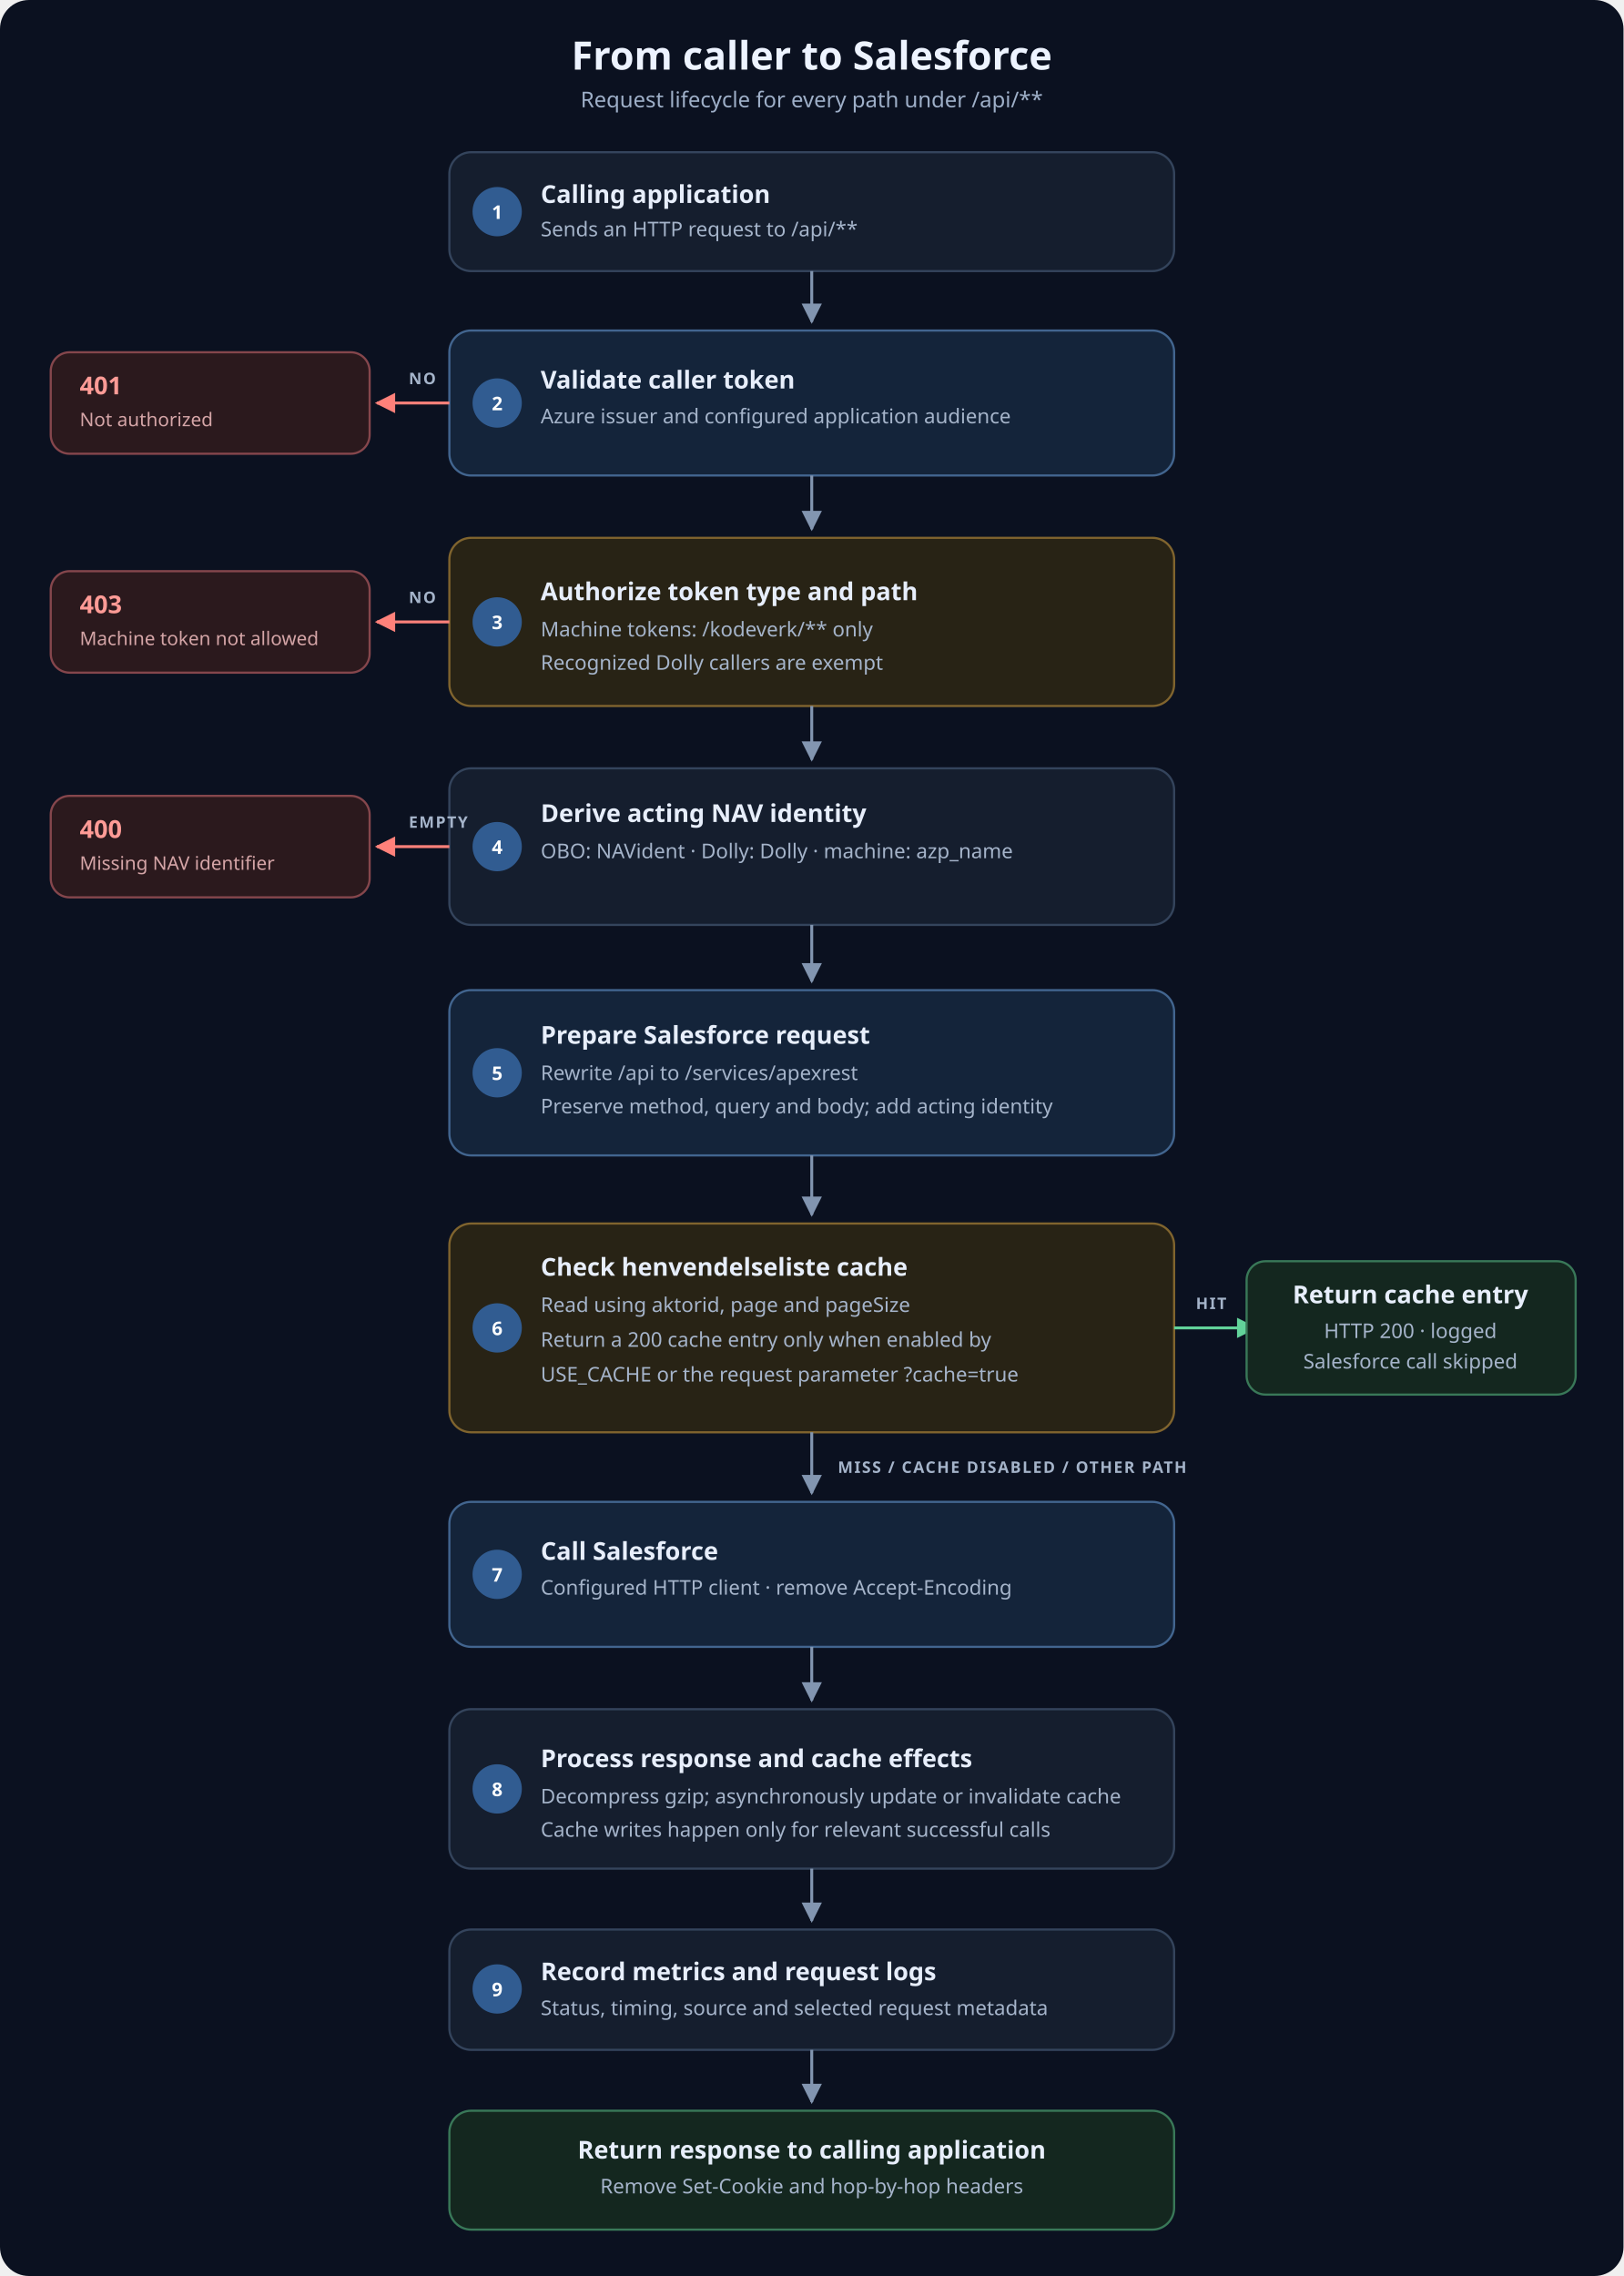
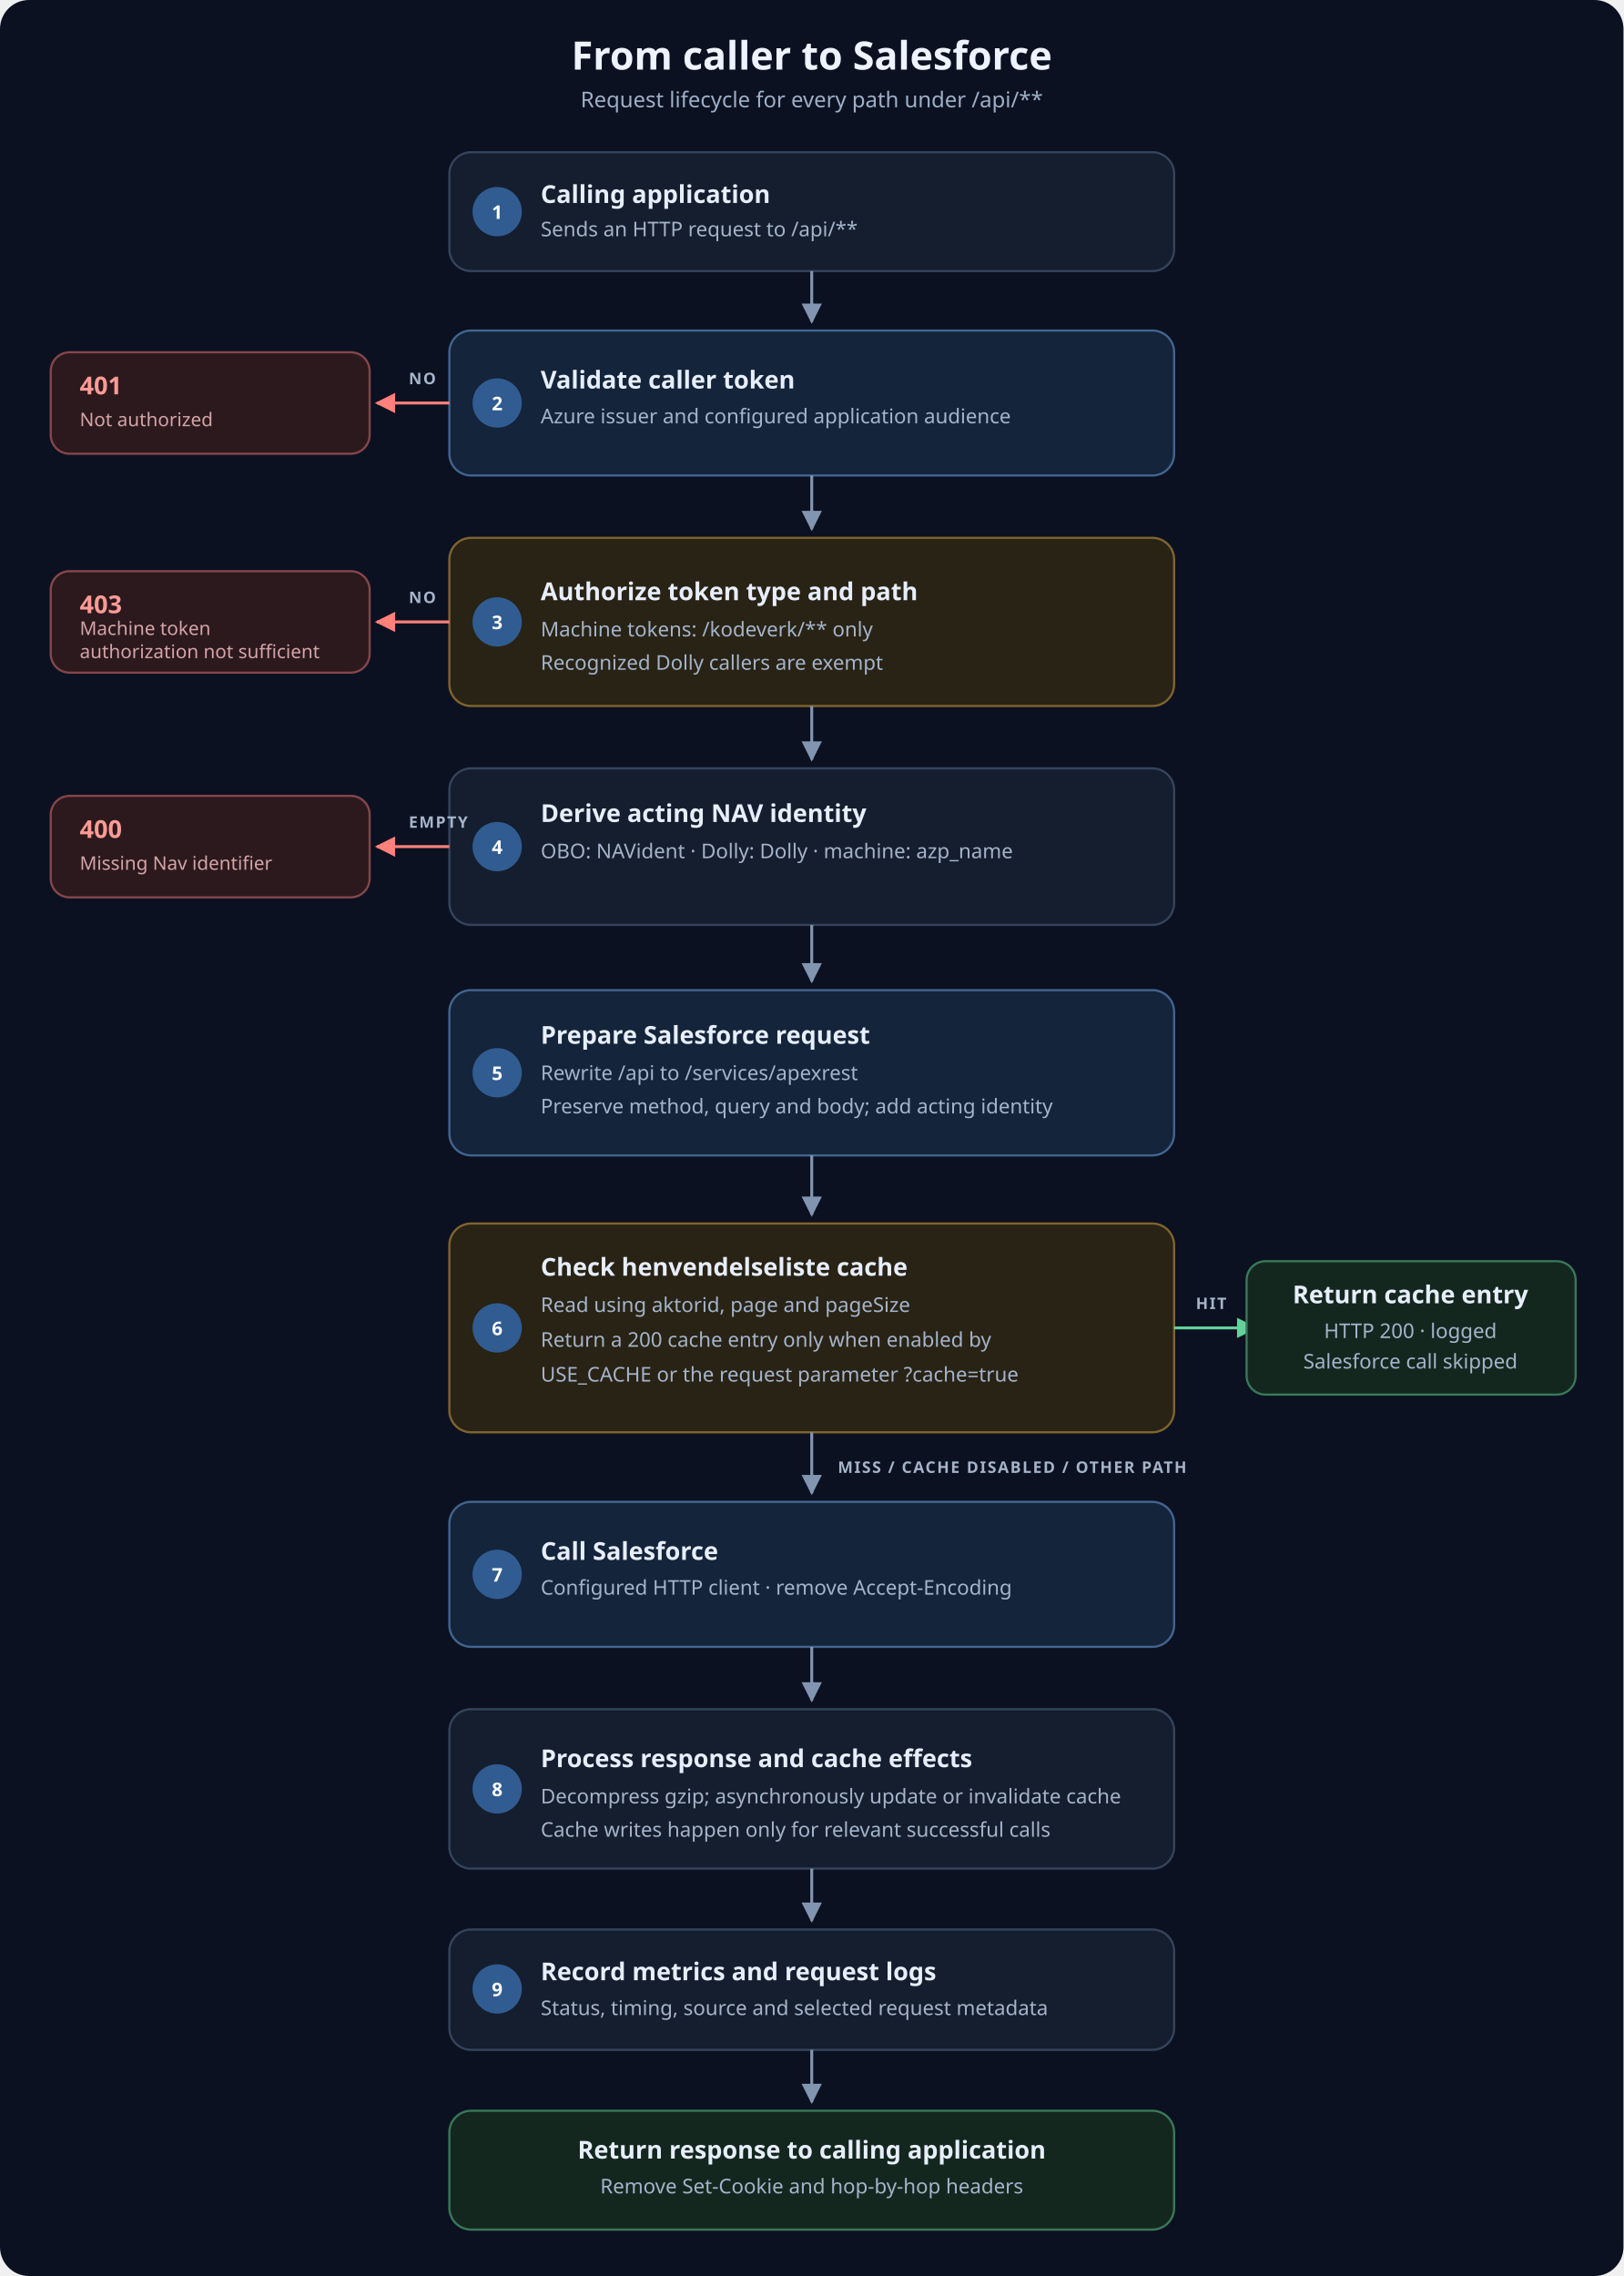
<svg xmlns="http://www.w3.org/2000/svg" viewBox="0 0 1120 1570" role="img" aria-labelledby="flow-title flow-description" style="width:100%;height:auto;display:block">
  <defs>
    <marker id="flow-arrow" viewBox="0 0 10 10" refX="9" refY="5" markerWidth="7" markerHeight="7" orient="auto">
      <path d="M0 0L10 5L0 10z" fill="#8295b0" />
    </marker>
    <marker id="flow-arrow-red" viewBox="0 0 10 10" refX="9" refY="5" markerWidth="7" markerHeight="7" orient="auto">
      <path d="M0 0L10 5L0 10z" fill="#ff817a" />
    </marker>
    <marker id="flow-arrow-green" viewBox="0 0 10 10" refX="9" refY="5" markerWidth="7" markerHeight="7" orient="auto">
      <path d="M0 0L10 5L0 10z" fill="#62d29a" />
    </marker>
    <style>
      .flow-bg { fill: #0b1120; }
      .flow-title { font: 700 27px system-ui, sans-serif; fill: #edf3ff; text-anchor: middle; }
      .flow-subtitle { font: 15px system-ui, sans-serif; fill: #9eafc8; text-anchor: middle; }
      .flow-card { fill: #151e2e; stroke: #34445c; stroke-width: 1.5; }
      .flow-auth { fill: #14243a; stroke: #42658f; }
      .flow-decision { fill: #282315; stroke: #80642e; }
      .flow-error { fill: #2b191d; stroke: #85464c; }
      .flow-cache { fill: #14271f; stroke: #397858; }
      .flow-return { fill: #14271f; stroke: #397858; }
      .flow-text { font: 600 17px system-ui, sans-serif; fill: #e7eefb; }
      .flow-detail { font: 14px system-ui, sans-serif; fill: #a5b4ca; }
      .flow-step { fill: #315c91; }
      .flow-step-text { font: 700 13px system-ui, sans-serif; fill: #fff; text-anchor: middle; }
      .flow-connector { fill: none; stroke: #8295b0; stroke-width: 2; marker-end: url(#flow-arrow); }
      .flow-connector-red { fill: none; stroke: #ff817a; stroke-width: 2; marker-end: url(#flow-arrow-red); }
      .flow-connector-green { fill: none; stroke: #62d29a; stroke-width: 2; marker-end: url(#flow-arrow-green); }
      .flow-branch { font: 700 11px system-ui, sans-serif; fill: #a5b4ca; letter-spacing: 1px; }
      .flow-status { font: 700 17px system-ui, sans-serif; fill: #ff9b96; }
      .flow-status-detail { font: 13px system-ui, sans-serif; fill: #d5a5a7; }
    </style>
  </defs>
  <rect class="flow-bg" width="1120" height="1570" rx="20" />
  <text class="flow-title" x="560" y="48">From caller to Salesforce</text>
  <text class="flow-subtitle" x="560" y="74">Request lifecycle for every path under /api/**</text>
  <g>
    <rect class="flow-card" x="310" y="105" width="500" height="82" rx="15" />
    <circle class="flow-step" cx="343" cy="146" r="17" />
    <text class="flow-step-text" x="343" y="151">1</text>
    <text class="flow-text" x="373" y="140">Calling application</text>
    <text class="flow-detail" x="373" y="163">Sends an HTTP request to /api/**</text>
  </g>
  <path class="flow-connector" d="M560 187V222" />
  <g>
    <rect class="flow-card flow-auth" x="310" y="228" width="500" height="100" rx="15" />
    <circle class="flow-step" cx="343" cy="278" r="17" />
    <text class="flow-step-text" x="343" y="283">2</text>
    <text class="flow-text" x="373" y="268">Validate caller token</text>
    <text class="flow-detail" x="373" y="292">Azure issuer and configured application audience</text>
  </g>
  <path class="flow-connector" d="M560 328V365" />
  <path class="flow-connector-red" d="M310 278H260" />
  <text class="flow-branch" x="282" y="265">NO</text>
  <g>
    <rect class="flow-card flow-error" x="35" y="243" width="220" height="70" rx="13" />
    <text class="flow-status" x="55" y="272">401</text>
    <text class="flow-status-detail" x="55" y="294">Not authorized</text>
  </g>
  <g>
    <rect class="flow-card flow-decision" x="310" y="371" width="500" height="116" rx="15" />
    <circle class="flow-step" cx="343" cy="429" r="17" />
    <text class="flow-step-text" x="343" y="434">3</text>
    <text class="flow-text" x="373" y="414">Authorize token type and path</text>
    <text class="flow-detail" x="373" y="439">Machine tokens: /kodeverk/** only</text>
    <text class="flow-detail" x="373" y="462">Recognized Dolly callers are exempt</text>
  </g>
  <path class="flow-connector" d="M560 487V524" />
  <path class="flow-connector-red" d="M310 429H260" />
  <text class="flow-branch" x="282" y="416">NO</text>
  <g>
    <rect class="flow-card flow-error" x="35" y="394" width="220" height="70" rx="13" />
    <text class="flow-status" x="55" y="423">403</text>
-     <text class="flow-status-detail" x="55" y="445">Machine token not allowed</text>
+     <text class="flow-status-detail" x="55" y="438">
+       <tspan x="55">Machine token</tspan>
+       <tspan x="55" dy="16">authorization not sufficient</tspan>
+     </text>
  </g>
  <g>
    <rect class="flow-card" x="310" y="530" width="500" height="108" rx="15" />
    <circle class="flow-step" cx="343" cy="584" r="17" />
    <text class="flow-step-text" x="343" y="589">4</text>
    <text class="flow-text" x="373" y="567">Derive acting NAV identity</text>
    <text class="flow-detail" x="373" y="592">OBO: NAVident · Dolly: Dolly · machine: azp_name</text>
  </g>
  <path class="flow-connector" d="M560 638V677" />
  <path class="flow-connector-red" d="M310 584H260" />
  <text class="flow-branch" x="282" y="571">EMPTY</text>
  <g>
    <rect class="flow-card flow-error" x="35" y="549" width="220" height="70" rx="13" />
    <text class="flow-status" x="55" y="578">400</text>
-     <text class="flow-status-detail" x="55" y="600">Missing NAV identifier</text>
+     <text class="flow-status-detail" x="55" y="600">Missing Nav identifier</text>
  </g>
  <g>
    <rect class="flow-card flow-auth" x="310" y="683" width="500" height="114" rx="15" />
    <circle class="flow-step" cx="343" cy="740" r="17" />
    <text class="flow-step-text" x="343" y="745">5</text>
    <text class="flow-text" x="373" y="720">Prepare Salesforce request</text>
    <text class="flow-detail" x="373" y="745">Rewrite /api to /services/apexrest</text>
    <text class="flow-detail" x="373" y="768">Preserve method, query and body; add acting identity</text>
  </g>
  <path class="flow-connector" d="M560 797V838" />
  <g>
    <rect class="flow-card flow-decision" x="310" y="844" width="500" height="144" rx="15" />
    <circle class="flow-step" cx="343" cy="916" r="17" />
    <text class="flow-step-text" x="343" y="921">6</text>
    <text class="flow-text" x="373" y="880">Check henvendelseliste cache</text>
    <text class="flow-detail" x="373" y="905">Read using aktorid, page and pageSize</text>
    <text class="flow-detail" x="373" y="929">Return a 200 cache entry only when enabled by</text>
    <text class="flow-detail" x="373" y="953">USE_CACHE or the request parameter ?cache=true</text>
  </g>
  <path class="flow-connector-green" d="M810 916H866" />
  <text class="flow-branch" x="825" y="903">HIT</text>
  <g>
    <rect class="flow-card flow-cache" x="860" y="870" width="227" height="92" rx="13" />
    <text class="flow-text" x="973" y="899" text-anchor="middle">Return cache entry</text>
    <text class="flow-detail" x="973" y="923" text-anchor="middle">HTTP 200 · logged</text>
    <text class="flow-detail" x="973" y="944" text-anchor="middle">Salesforce call skipped</text>
  </g>
  <path class="flow-connector" d="M560 988V1030" />
  <text class="flow-branch" x="578" y="1016">MISS / CACHE DISABLED / OTHER PATH</text>
  <g>
    <rect class="flow-card flow-auth" x="310" y="1036" width="500" height="100" rx="15" />
    <circle class="flow-step" cx="343" cy="1086" r="17" />
    <text class="flow-step-text" x="343" y="1091">7</text>
    <text class="flow-text" x="373" y="1076">Call Salesforce</text>
    <text class="flow-detail" x="373" y="1100">Configured HTTP client · remove Accept-Encoding</text>
  </g>
  <path class="flow-connector" d="M560 1136V1173" />
  <g>
    <rect class="flow-card" x="310" y="1179" width="500" height="110" rx="15" />
    <circle class="flow-step" cx="343" cy="1234" r="17" />
    <text class="flow-step-text" x="343" y="1239">8</text>
    <text class="flow-text" x="373" y="1219">Process response and cache effects</text>
    <text class="flow-detail" x="373" y="1244">Decompress gzip; asynchronously update or invalidate cache</text>
    <text class="flow-detail" x="373" y="1267">Cache writes happen only for relevant successful calls</text>
  </g>
  <path class="flow-connector" d="M560 1289V1325" />
  <g>
    <rect class="flow-card" x="310" y="1331" width="500" height="83" rx="15" />
    <circle class="flow-step" cx="343" cy="1372" r="17" />
    <text class="flow-step-text" x="343" y="1377">9</text>
    <text class="flow-text" x="373" y="1366">Record metrics and request logs</text>
    <text class="flow-detail" x="373" y="1390">Status, timing, source and selected request metadata</text>
  </g>
  <path class="flow-connector" d="M560 1414V1450" />
  <g>
    <rect class="flow-card flow-return" x="310" y="1456" width="500" height="82" rx="15" />
    <text class="flow-text" x="560" y="1489" text-anchor="middle">Return response to calling application</text>
    <text class="flow-detail" x="560" y="1513" text-anchor="middle">Remove Set-Cookie and hop-by-hop headers</text>
  </g>
</svg>
